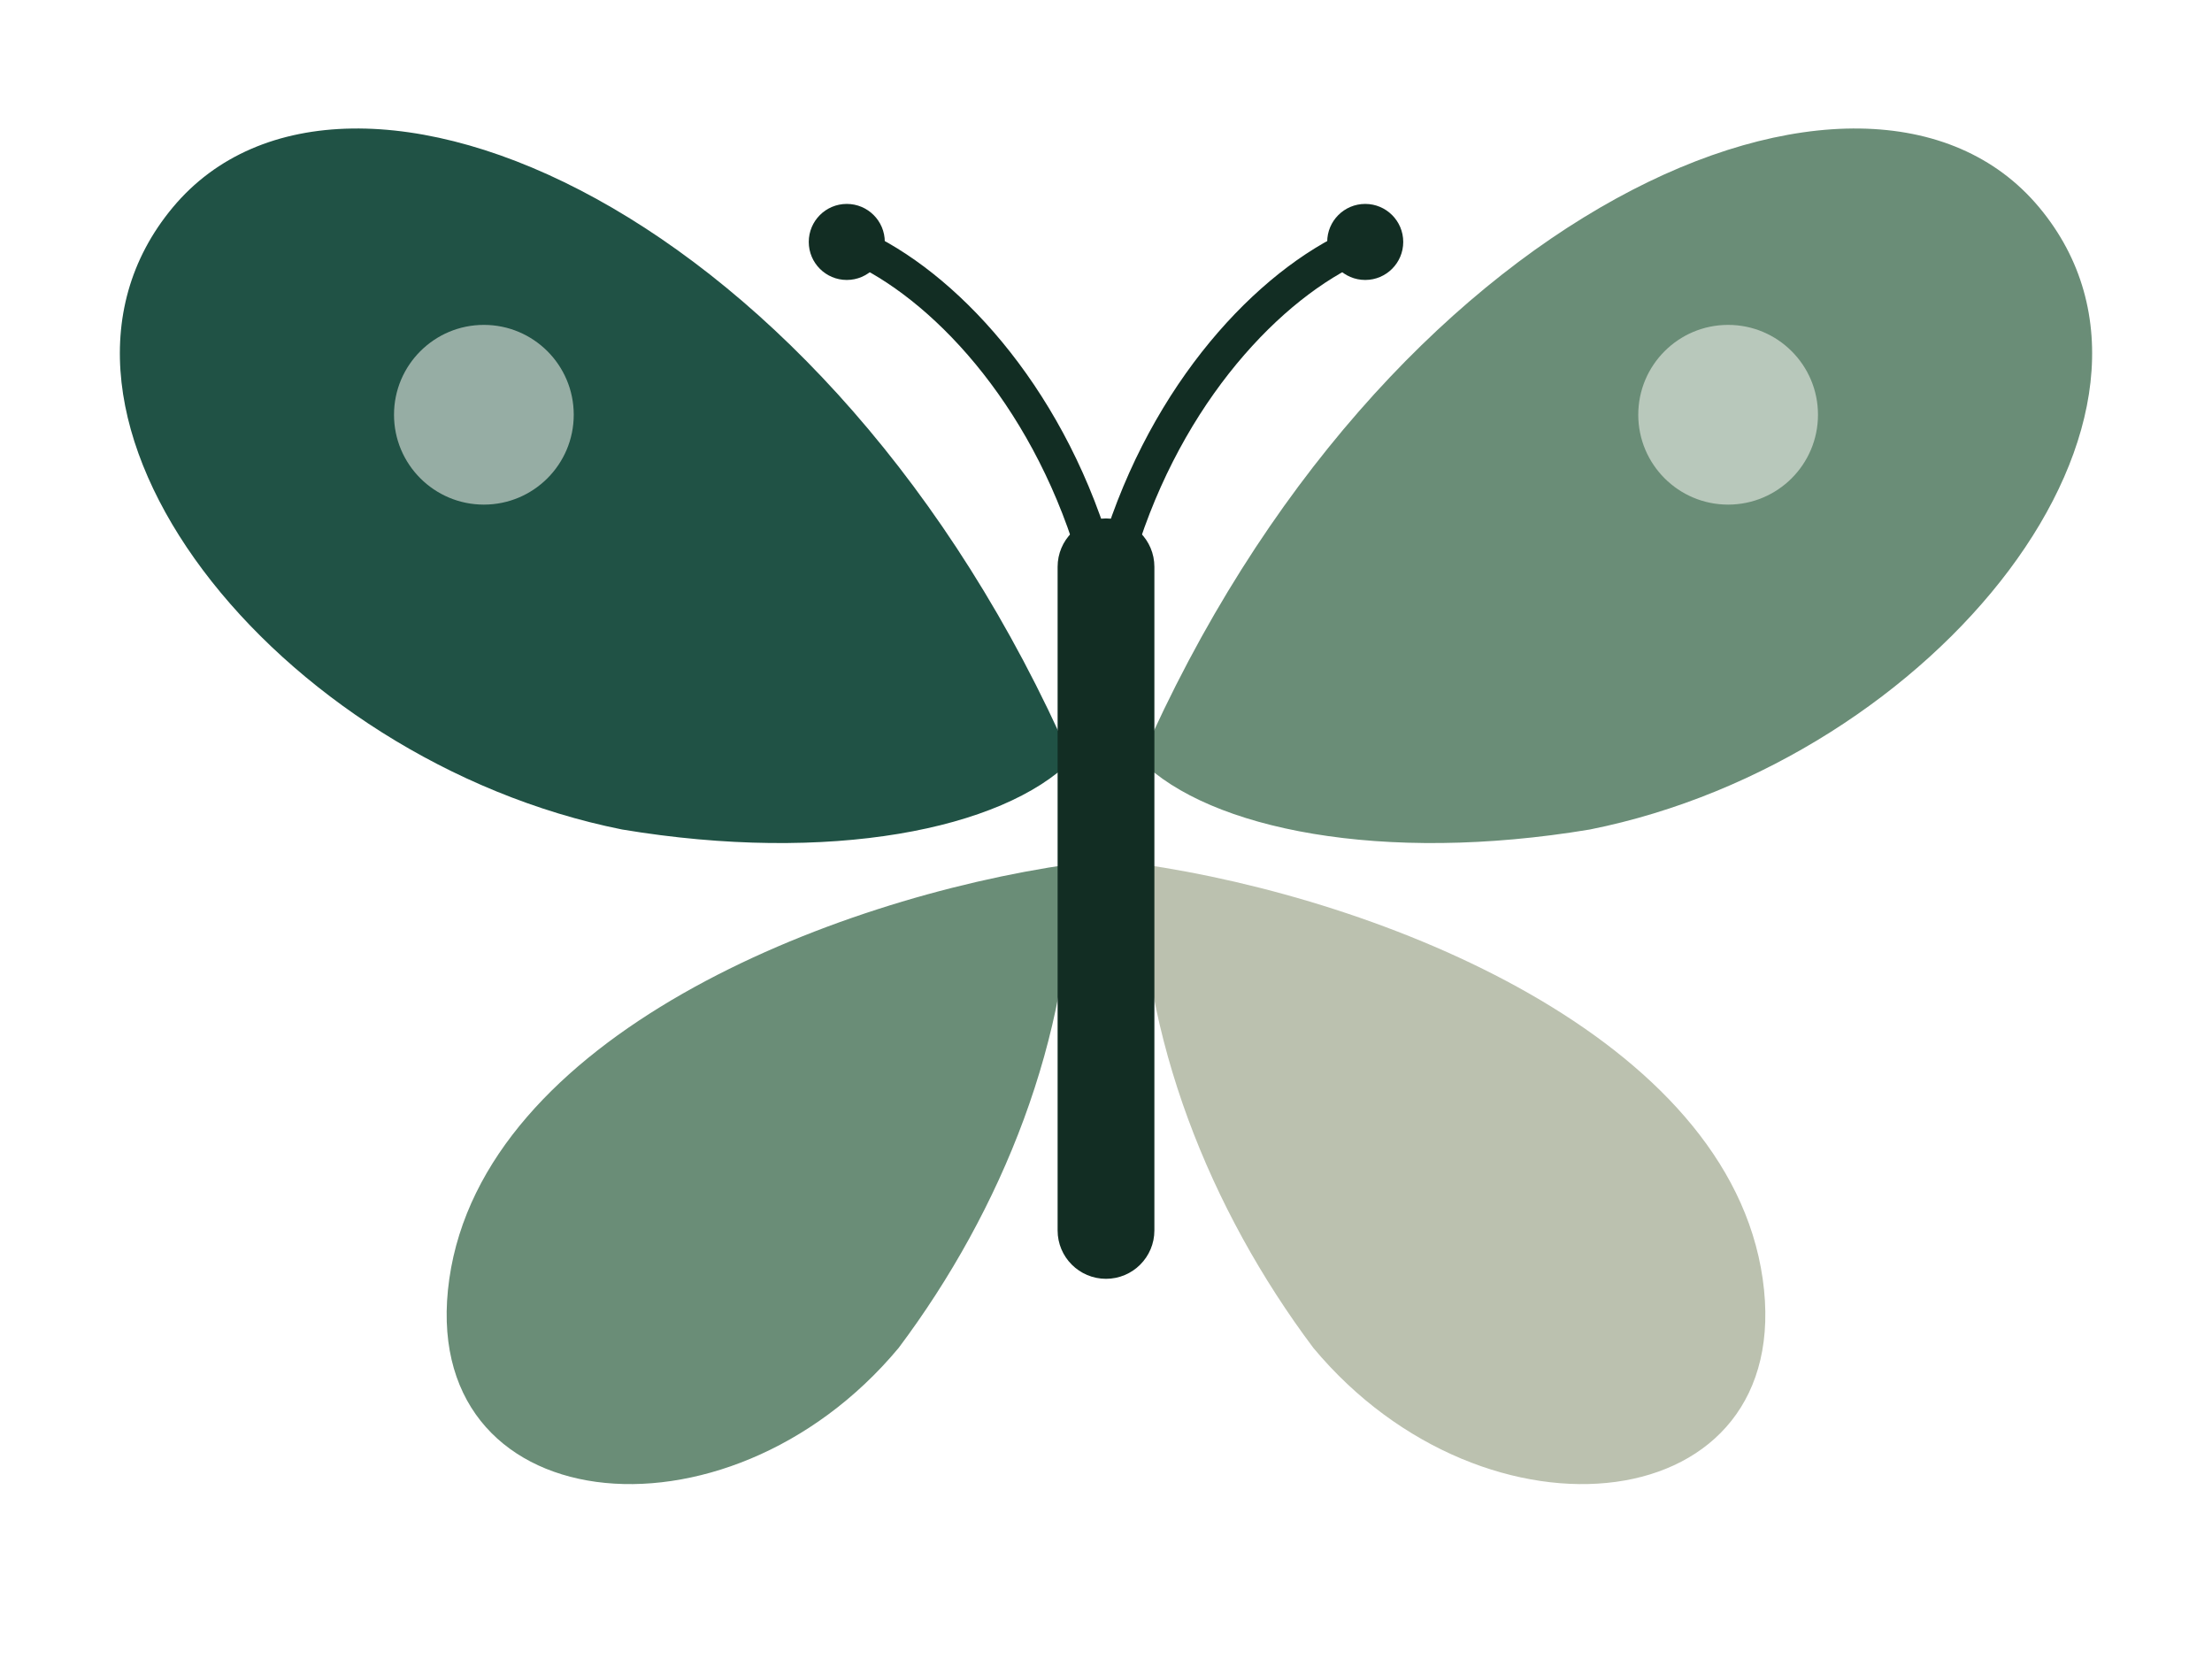
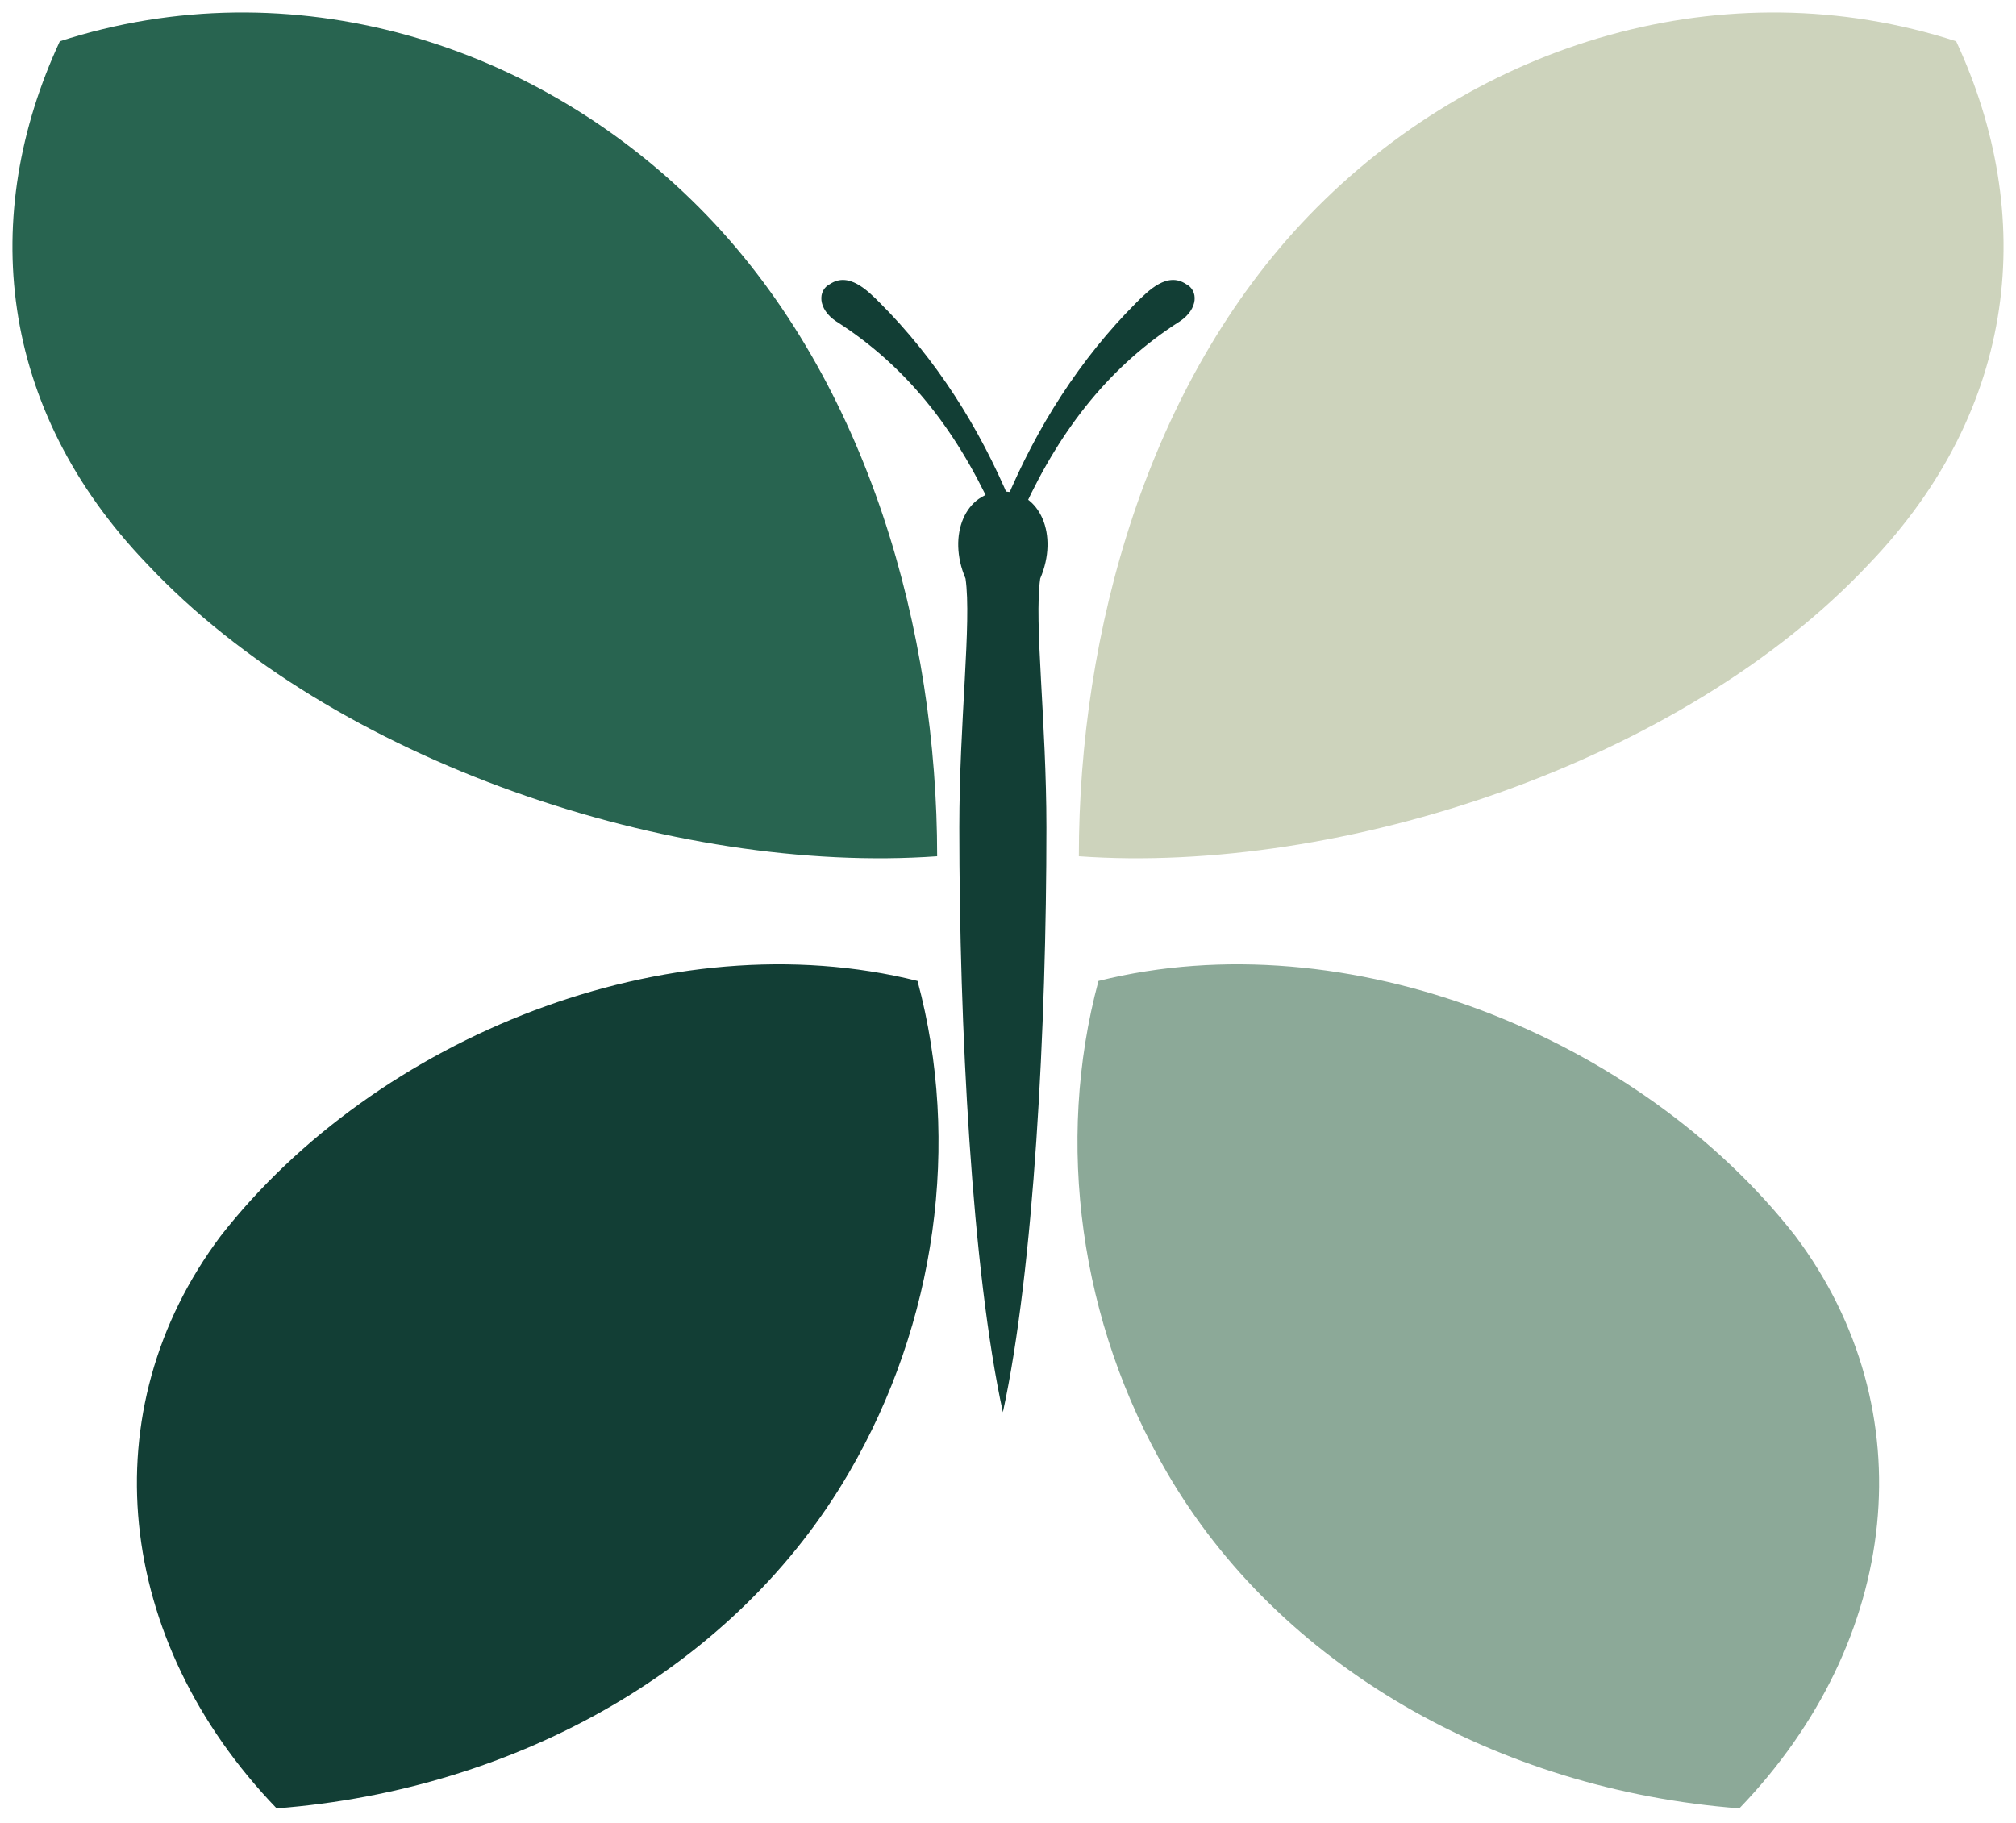
- <svg xmlns="http://www.w3.org/2000/svg" class="deco deco-butterfly" aria-hidden="true" focusable="false" viewBox="0 0 64 48">
-   <g stroke="none">
-     <path d="M31 22 C24 6 10 0 5 6 C0 12 8 22 18 24 C24 25 29 24 31 22Z" fill="#205245" />
-     <path d="M33 22 C40 6 54 0 59 6 C64 12 56 22 46 24 C40 25 35 24 33 22Z" fill="#6a8d77" />
-     <path d="M31 25 C24 26 14 30 13 37 C12 44 21 45 26 39 C29 35 31 30 31 25Z" fill="#6a8d77" />
-     <path d="M33 25 C40 26 50 30 51 37 C52 44 43 45 38 39 C35 35 33 30 33 25Z" fill="#bbc1af" />
-     <circle cx="14" cy="12" r="2.6" fill="#f8f7f2" opacity=".55" />
-     <circle cx="50" cy="12" r="2.6" fill="#f8f7f2" opacity=".55" />
-   </g>
-   <rect x="30.6" y="15" width="2.8" height="22" rx="1.4" fill="#122d23" />
-   <path d="M31.5 15.5 C30 11 27 8 24.5 7 M32.5 15.5 C34 11 37 8 39.5 7" stroke="#122d23" stroke-width="1" fill="none" stroke-linecap="round" />
-   <circle cx="24.5" cy="7" r="1.1" fill="#122d23" />
-   <circle cx="39.5" cy="7" r="1.1" fill="#122d23" />
+ <svg xmlns="http://www.w3.org/2000/svg" class="deco deco-butterfly" aria-hidden="true" focusable="false" viewBox="48 63 324 293">
+   <path transform="matrix(1 0 0 1 50 65)" d="M148.615 135.634 C106.615 138.634 51.615 120.634 21.615 88.634 C-2.385 63.634 -5.385 32.634 7.615 4.634 C44.615 -7.366 84.615 4.634 111.615 32.634 C137.615 59.634 148.615 99.634 148.615 135.634 Z" fill="#286450" />
+   <path transform="matrix(-1 0 0 1 370 65)" d="M148.615 135.634 C106.615 138.634 51.615 120.634 21.615 88.634 C-2.385 63.634 -5.385 32.634 7.615 4.634 C44.615 -7.366 84.615 4.634 111.615 32.634 C137.615 59.634 148.615 99.634 148.615 135.634 Z" fill="#cdd3bc" />
+   <path transform="matrix(1 0 0 1 70 218)" d="M125.461 2.675 C85.461 -7.325 38.461 11.675 13.461 43.675 C-7.539 71.675 -3.539 108.675 22.461 135.675 C61.461 132.675 96.461 112.675 114.461 81.675 C128.461 57.675 132.461 28.675 125.461 2.675 Z" fill="#123e35" />
+   <path transform="matrix(-1 0 0 1 350 218)" d="M125.461 2.675 C85.461 -7.325 38.461 11.675 13.461 43.675 C-7.539 71.675 -3.539 108.675 22.461 135.675 C61.461 132.675 96.461 112.675 114.461 81.675 C128.461 57.675 132.461 28.675 125.461 2.675 Z" fill="#8ca998" />
+   <path transform="matrix(1 0 0 1 202 142)" d="M7.177 0 C1.177 0 -1.823 7 1.177 14 C2.177 21 0.177 37 0.177 54 C0.177 86 2.177 125 7.177 148 C12.177 125 14.177 86 14.177 54 C14.177 37 12.177 21 13.177 14 C16.177 7 13.177 0 7.177 0 Z" fill="#123e35" />
+   <path transform="matrix(1 0 0 1 180 108)" d="M27.394 36.66 C21.394 23.66 13.394 13.66 2.394 6.66 C-0.606 4.66 -0.606 1.66 1.394 0.66 C4.394 -1.34 7.394 1.66 9.394 3.66 C18.394 12.66 25.394 23.66 30.394 35.66 L27.394 36.66 Z" fill="#123e35" />
+   <path transform="matrix(-1 0 0 1 240 108)" d="M27.394 36.66 C21.394 23.66 13.394 13.66 2.394 6.66 C-0.606 4.66 -0.606 1.66 1.394 0.66 C4.394 -1.34 7.394 1.66 9.394 3.66 C18.394 12.66 25.394 23.66 30.394 35.66 L27.394 36.66 Z" fill="#123e35" />
</svg>
